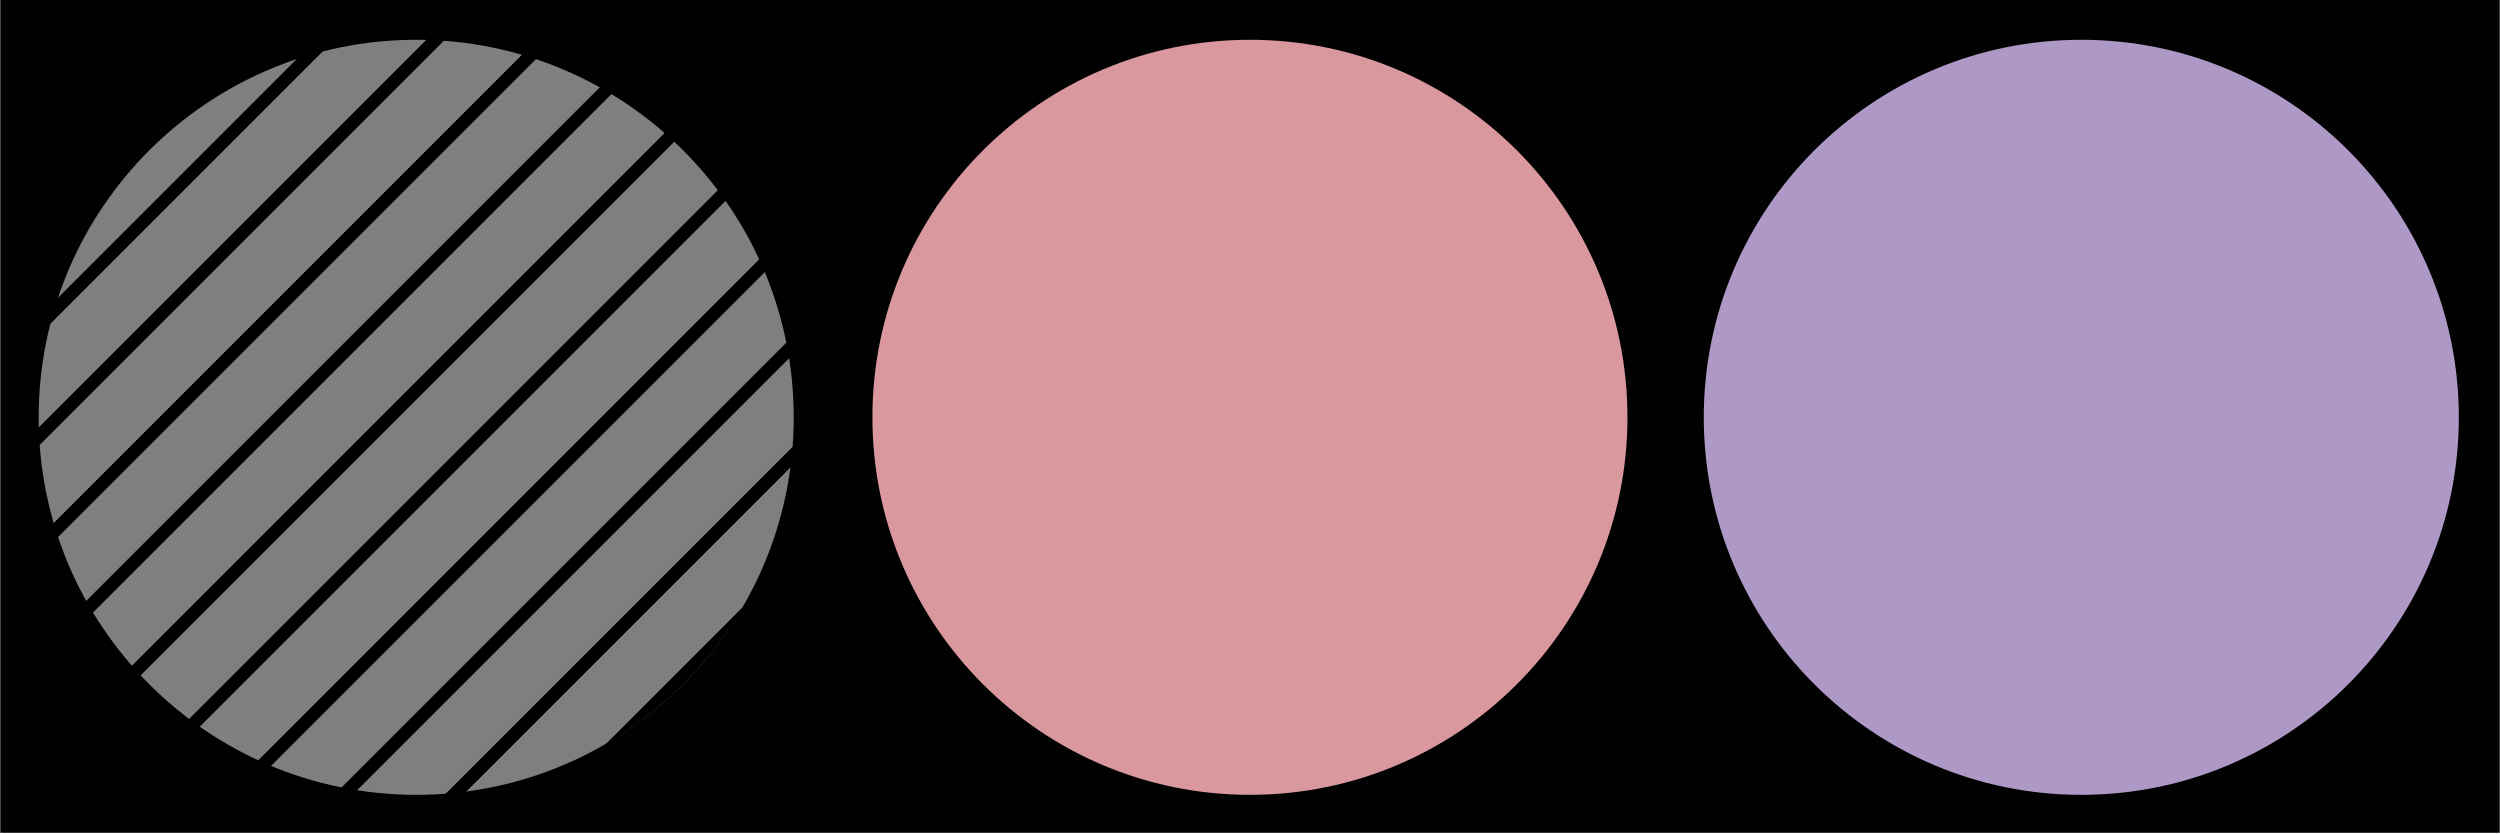
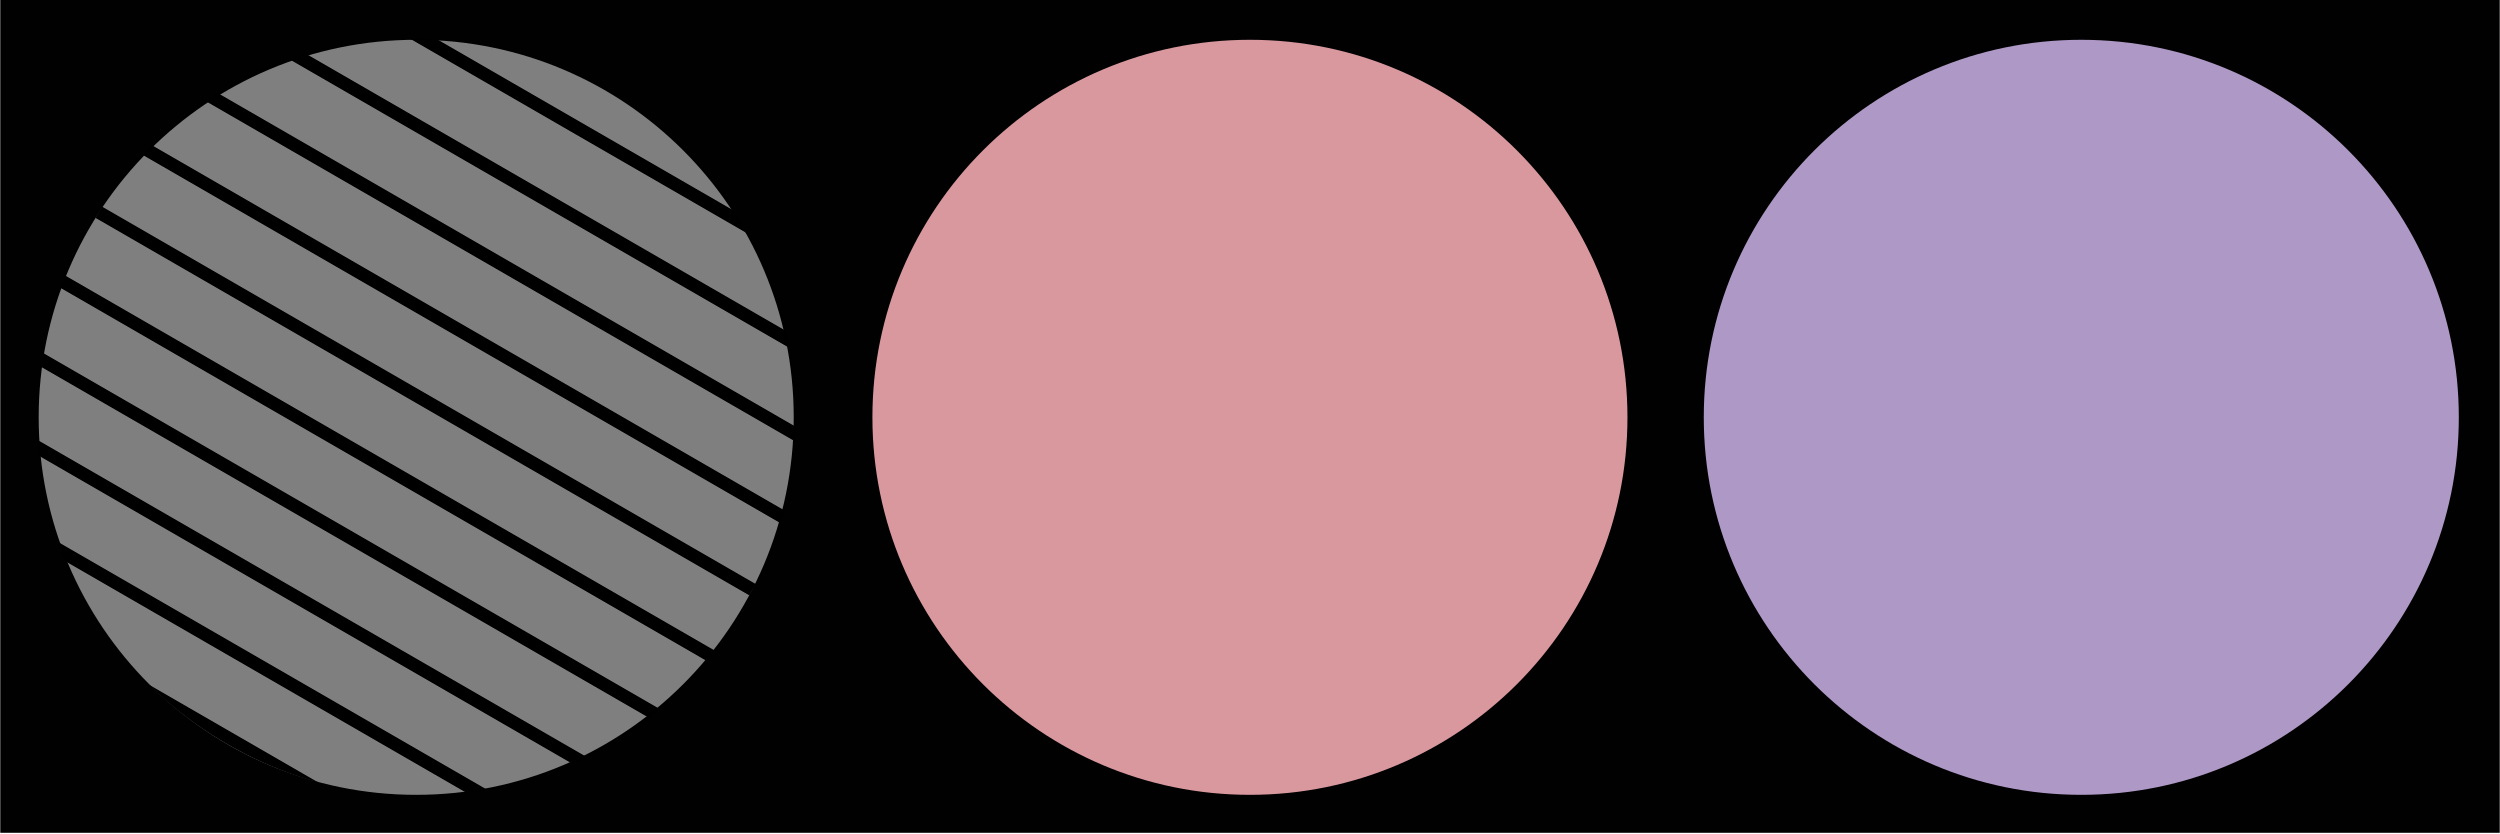
<svg xmlns="http://www.w3.org/2000/svg" xmlns:xlink="http://www.w3.org/1999/xlink" width="300" height="100" viewBox="0 0.139 1920 640.139" id="svg2" version="1.1">
  <defs id="defs4">
    <pattern xlink:href="#pattern5644" id="pattern5650" patternTransform="matrix(10,0,0,10,-54.38929,-772.7174)" />
    <pattern xlink:href="#Strips1_5" id="pattern5644" patternTransform="matrix(10,0,0,10,-507.9346,584.8527)" />
    <pattern xlink:href="#pattern5622" id="pattern5630" patternTransform="matrix(10,0,0,10,133.1921,-319.8558)" />
-     <pattern xlink:href="#pattern5622" id="pattern5628" patternTransform="matrix(10,0,0,10,1.200976,-640.209)" />
+     <pattern xlink:href="#pattern5622" id="pattern5628" patternTransform="matrix(10,0,0,10,-201.5173,-757.7561)" />
    <pattern xlink:href="#Strips1_5" id="pattern5622" patternTransform="matrix(10,0,0,10,-320.3532,131.9911)" />
    <pattern id="Strips1_5" patternTransform="translate(0,0) scale(10,10)" height="1" width="6" patternUnits="userSpaceOnUse">
      <rect id="rect4932" height="2" width="1" y="-0.5" x="0" style="fill:black;stroke:none" />
    </pattern>
  </defs>
  <g id="layer1" style="display:inline" transform="translate(-1.427985,-252.4305)">
    <rect style="opacity:0.994;fill:#000000;fill-opacity:1" id="rect4138" width="1920" height="640" x="1.428" y="252.292" ry="1.802" rx="0" />
  </g>
  <g id="g4705" style="display:none" transform="translate(-1.427985,-252.4305)">
    <circle r="290" cy="573.135" cx="320.932" id="circle4707" style="opacity:0.994;fill:#8fbf35;fill-opacity:1" />
  </g>
  <g style="display:none" id="g4701" transform="translate(-1.427985,-252.4305)">
    <circle style="opacity:0.994;fill:#d9989e;fill-opacity:1" id="circle4703" cx="320.932" cy="573.135" r="290" />
  </g>
  <g id="g4697" style="display:none" transform="translate(-1.427985,-252.4305)">
    <circle r="290" cy="573.135" cx="320.932" id="circle4699" style="opacity:0.994;fill:#ae98c6;fill-opacity:1" />
  </g>
  <g id="layer2" style="display:none" transform="translate(-1.427985,-252.4305)">
    <circle style="opacity:0.994;fill:#7bb2d0;fill-opacity:1" id="path4689" cx="320.932" cy="573.135" r="290" />
  </g>
  <g transform="translate(-1.427985,-252.4305)" style="display:inline" id="g4180">
    <circle style="opacity:0.994;fill:#808080;fill-opacity:1" id="circle4182" cx="320.932" cy="573.135" r="290" />
  </g>
-   <g id="layer3" style="display:none">
-     <rect style="opacity:0.994;fill:url(#pattern5628);fill-opacity:1" id="rect4901" width="580" height="580" x="30.705" y="-609.504" rx="280.63" ry="291.201" transform="matrix(0,1,-1,0,0,0)" />
+   <g id="layer3" style="display:inline">
+     <rect style="opacity:0.994;fill:url(#pattern5628);fill-opacity:1" id="rect4901" width="580" height="580" x="-172.013" y="-727.051" rx="280.63" ry="291.201" transform="matrix(-0.5,0.8660254,-0.8660254,-0.5,0,0)" />
  </g>
-   <g id="g5624" style="display:inline">
+   <g id="g5624" style="display:none">
    <rect ry="291.201" rx="280.63" y="-289.151" x="162.696" height="580" width="580" id="rect5626" style="opacity:0.994;fill:url(#pattern5630);fill-opacity:1" transform="matrix(0.7071068,0.7071068,-0.7071068,0.7071068,0,0)" />
  </g>
  <g id="layer6" style="display:none">
    <ellipse style="fill:#000000;fill-opacity:1" id="path4279" cx="838.572" cy="249.932" rx="120" ry="150" />
    <circle style="fill:#8fbf35;fill-opacity:1" id="path4281" cx="959.947" cy="320.705" r="290" />
  </g>
  <g id="g4285" style="display:inline">
    <ellipse ry="150" rx="120" cy="249.932" cx="838.572" id="ellipse4287" style="fill:#000000;fill-opacity:1" />
    <circle r="290" cy="320.705" cx="959.947" id="circle4289" style="fill:#d9989e;fill-opacity:1" />
  </g>
  <g id="g4291" style="display:none">
    <ellipse style="fill:#000000;fill-opacity:1" id="ellipse4293" cx="838.572" cy="249.932" rx="120" ry="150" />
    <circle style="fill:#ae98c6;fill-opacity:1" id="circle4295" cx="959.947" cy="320.705" r="290" />
  </g>
  <g id="g4297" style="display:none">
    <ellipse ry="150" rx="120" cy="249.932" cx="838.572" id="ellipse4299" style="fill:#000000;fill-opacity:1" />
    <circle r="290" cy="320.705" cx="959.947" id="circle4301" style="fill:#7bb2d0;fill-opacity:1" />
  </g>
  <g style="display:none" id="g5632">
    <ellipse style="fill:#000000;fill-opacity:1" id="ellipse5634" cx="838.572" cy="249.932" rx="120" ry="150" />
    <circle style="fill:#808080;fill-opacity:1" id="circle5636" cx="959.947" cy="320.705" r="290" />
  </g>
  <g id="layer5" style="display:none">
    <rect style="opacity:0.994;fill:url(#pattern5644);fill-opacity:1" id="rect5639" width="580" height="580" x="162.012" y="615.558" rx="263.069" ry="319.807" transform="matrix(0.7071068,-0.7071068,0.7071068,0.7071068,0,0)" />
  </g>
  <g id="g5646" style="display:none">
    <rect ry="319.807" rx="263.069" y="-742.012" x="615.558" height="580" width="580" id="rect5648" style="opacity:0.994;fill:url(#pattern5650);fill-opacity:1" transform="matrix(0.7071068,0.7071068,-0.7071068,0.7071068,0,0)" />
  </g>
  <g id="g5664" style="display:none">
    <circle transform="translate(-1.427985,-252.4305)" style="display:inline;fill:#8fbf35;fill-opacity:1" id="circle5666" cx="1600" cy="573.136" r="290" />
  </g>
  <g style="display:none" id="g5660">
    <circle r="290" cy="573.136" cx="1600" id="circle5662" style="display:inline;fill:#d9989e;fill-opacity:1" transform="translate(-1.427985,-252.4305)" />
  </g>
  <g id="g5656" style="display:inline">
    <circle transform="translate(-1.427985,-252.4305)" style="display:inline;fill:#ae98c6;fill-opacity:1" id="circle5658" cx="1600" cy="573.136" r="290" />
  </g>
  <g style="display:none" id="g5652">
    <circle r="290" cy="573.136" cx="1600" id="circle5654" style="display:inline;fill:#7bb2d0;fill-opacity:1" transform="translate(-1.427985,-252.4305)" />
  </g>
  <g id="layer7" style="display:none">
    <circle transform="translate(-1.427985,-252.4305)" style="display:inline;fill:#808080;fill-opacity:1" id="path4304" cx="1600" cy="573.136" r="290" />
  </g>
  <g id="g5638" style="display:none" transform="translate(-1.427985,-252.4305)">
    <rect transform="matrix(-0.7071068,0.7071068,-0.7071068,-0.7071068,0,0)" style="opacity:0.994;fill:url(#Strips1_5);fill-opacity:1" id="rect5640" width="601.041" height="615.183" x="-1024.518" y="-1837.938" ry="304.056" rx="300.52" />
  </g>
  <g id="g4197" style="display:none" transform="translate(-1.427985,-252.4305)">
    <rect rx="307.109" ry="303.984" y="-1036.893" x="1232.92" height="615.183" width="615.183" id="rect4199" style="opacity:0.994;fill:url(#Strips1_5);fill-opacity:1" transform="matrix(0.7071068,0.7071068,-0.7071068,0.7071068,0,0)" />
  </g>
</svg>
